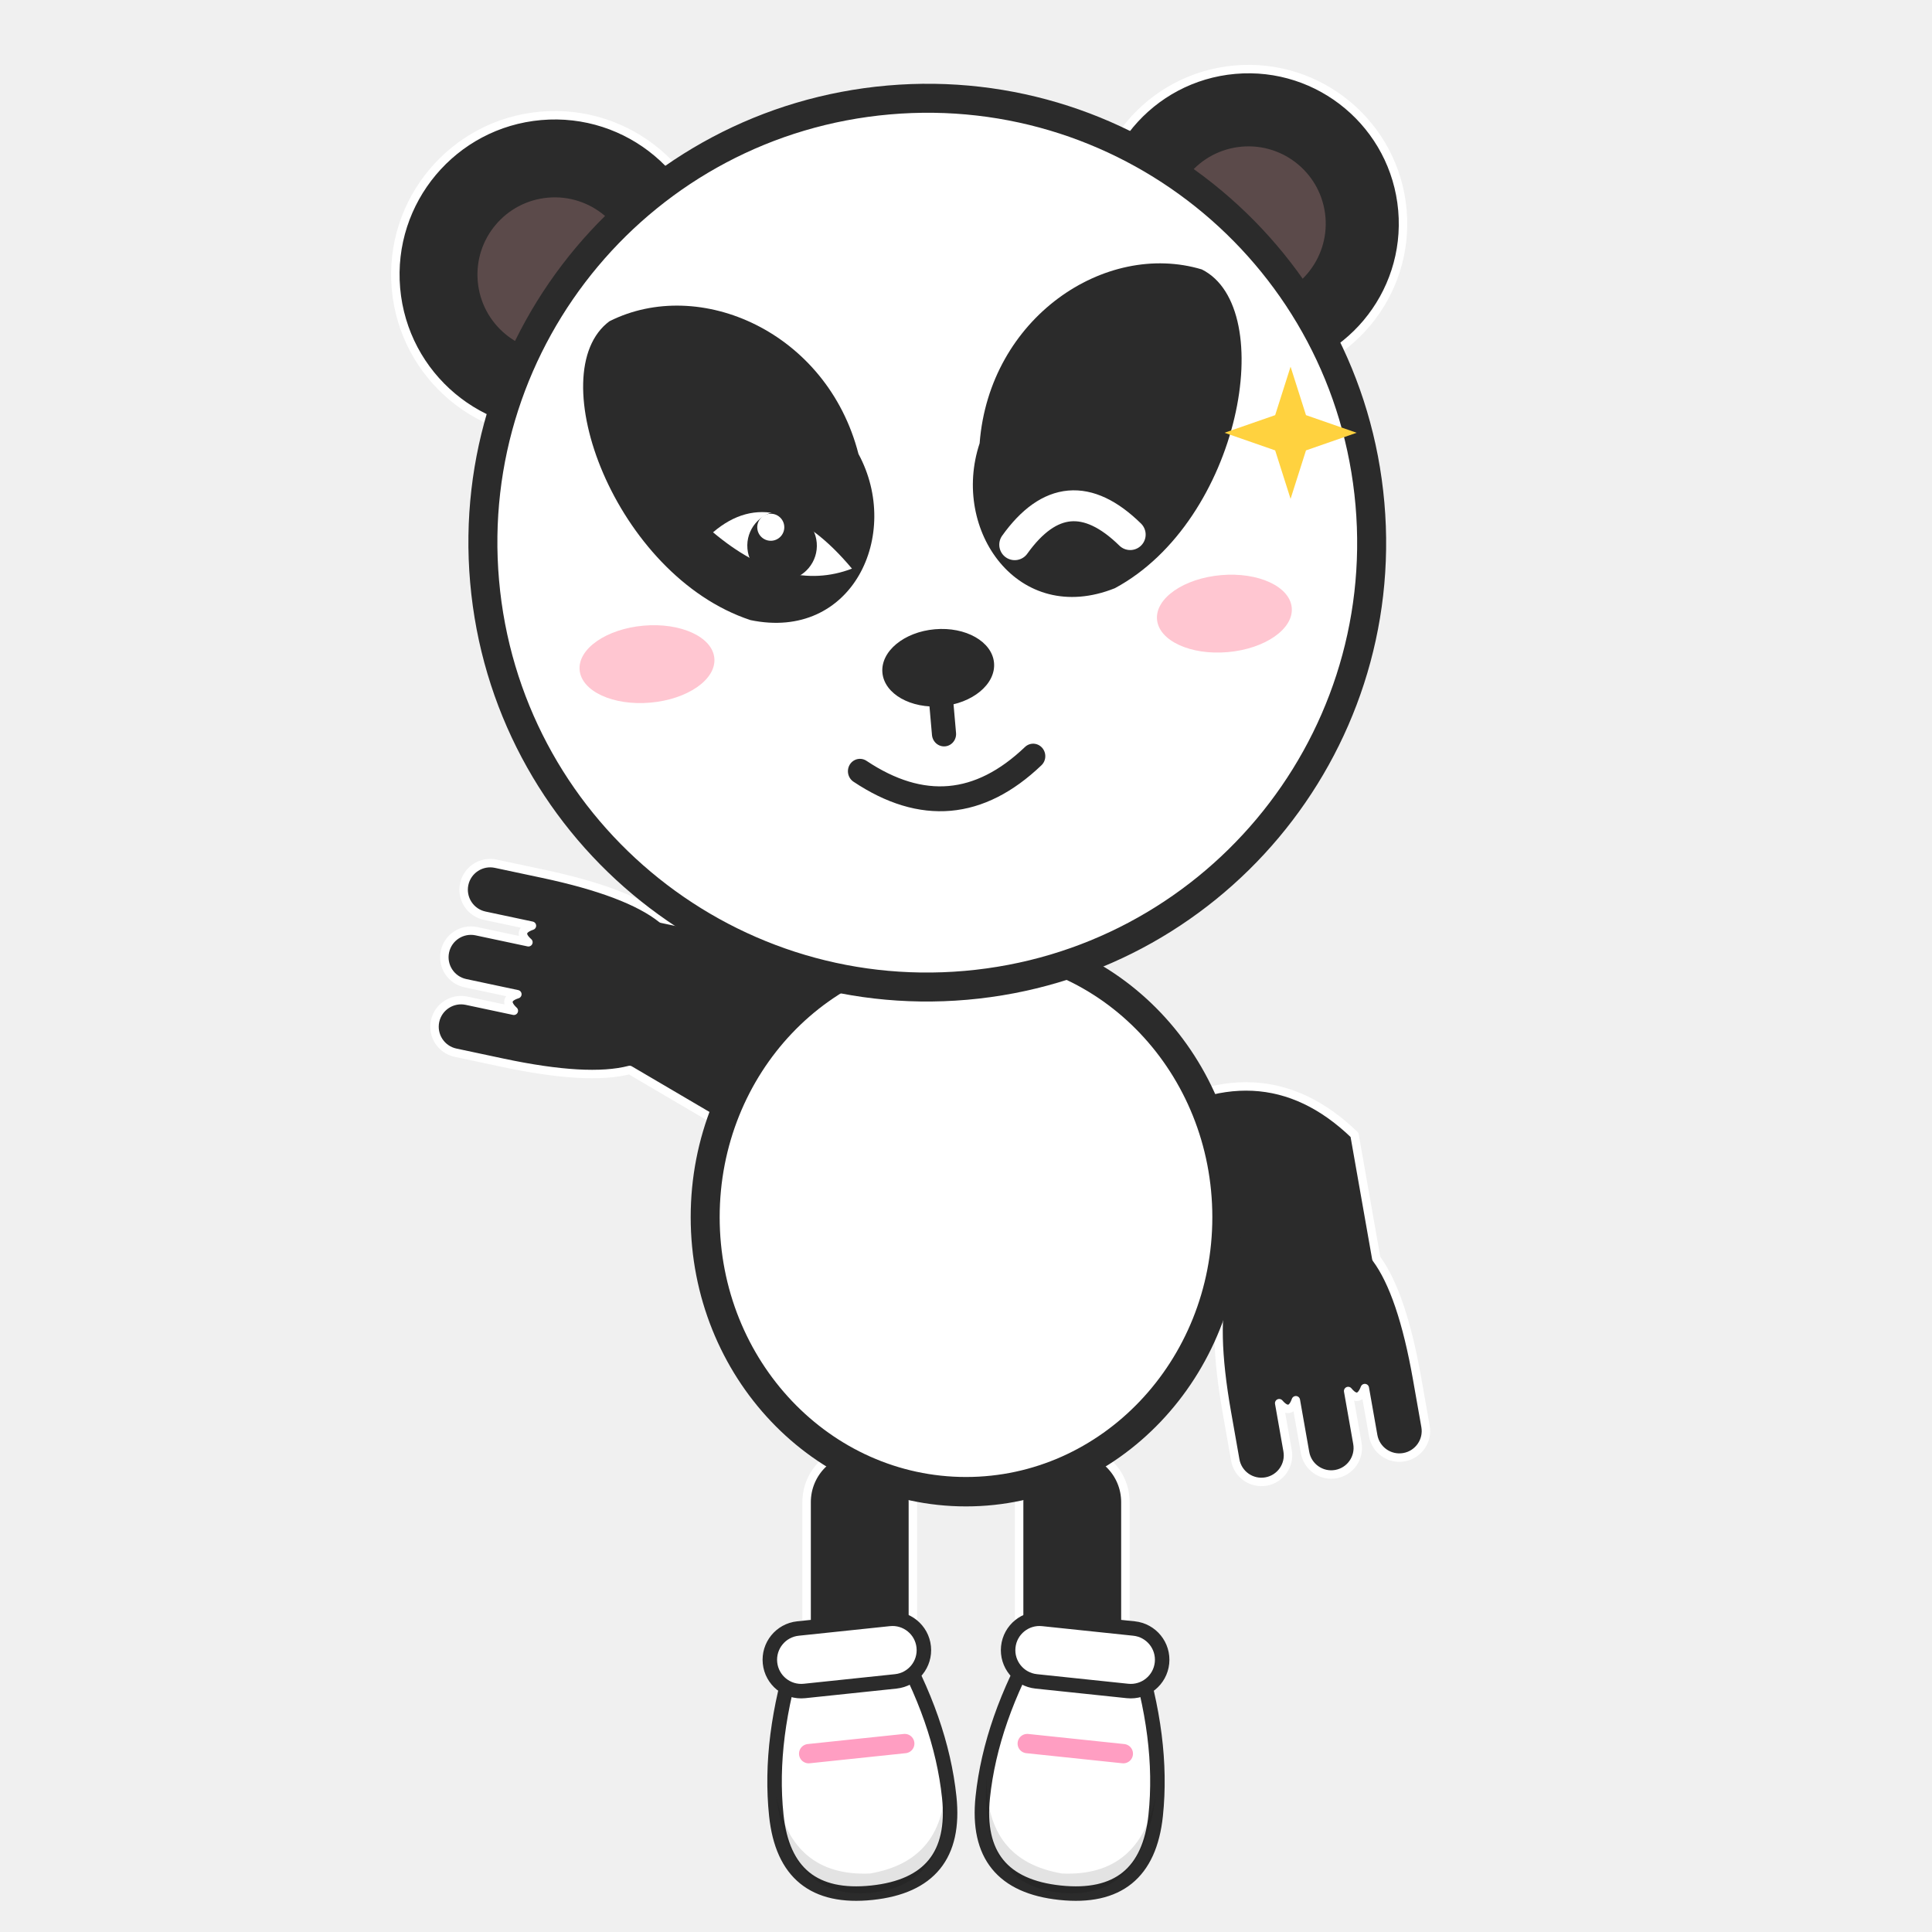
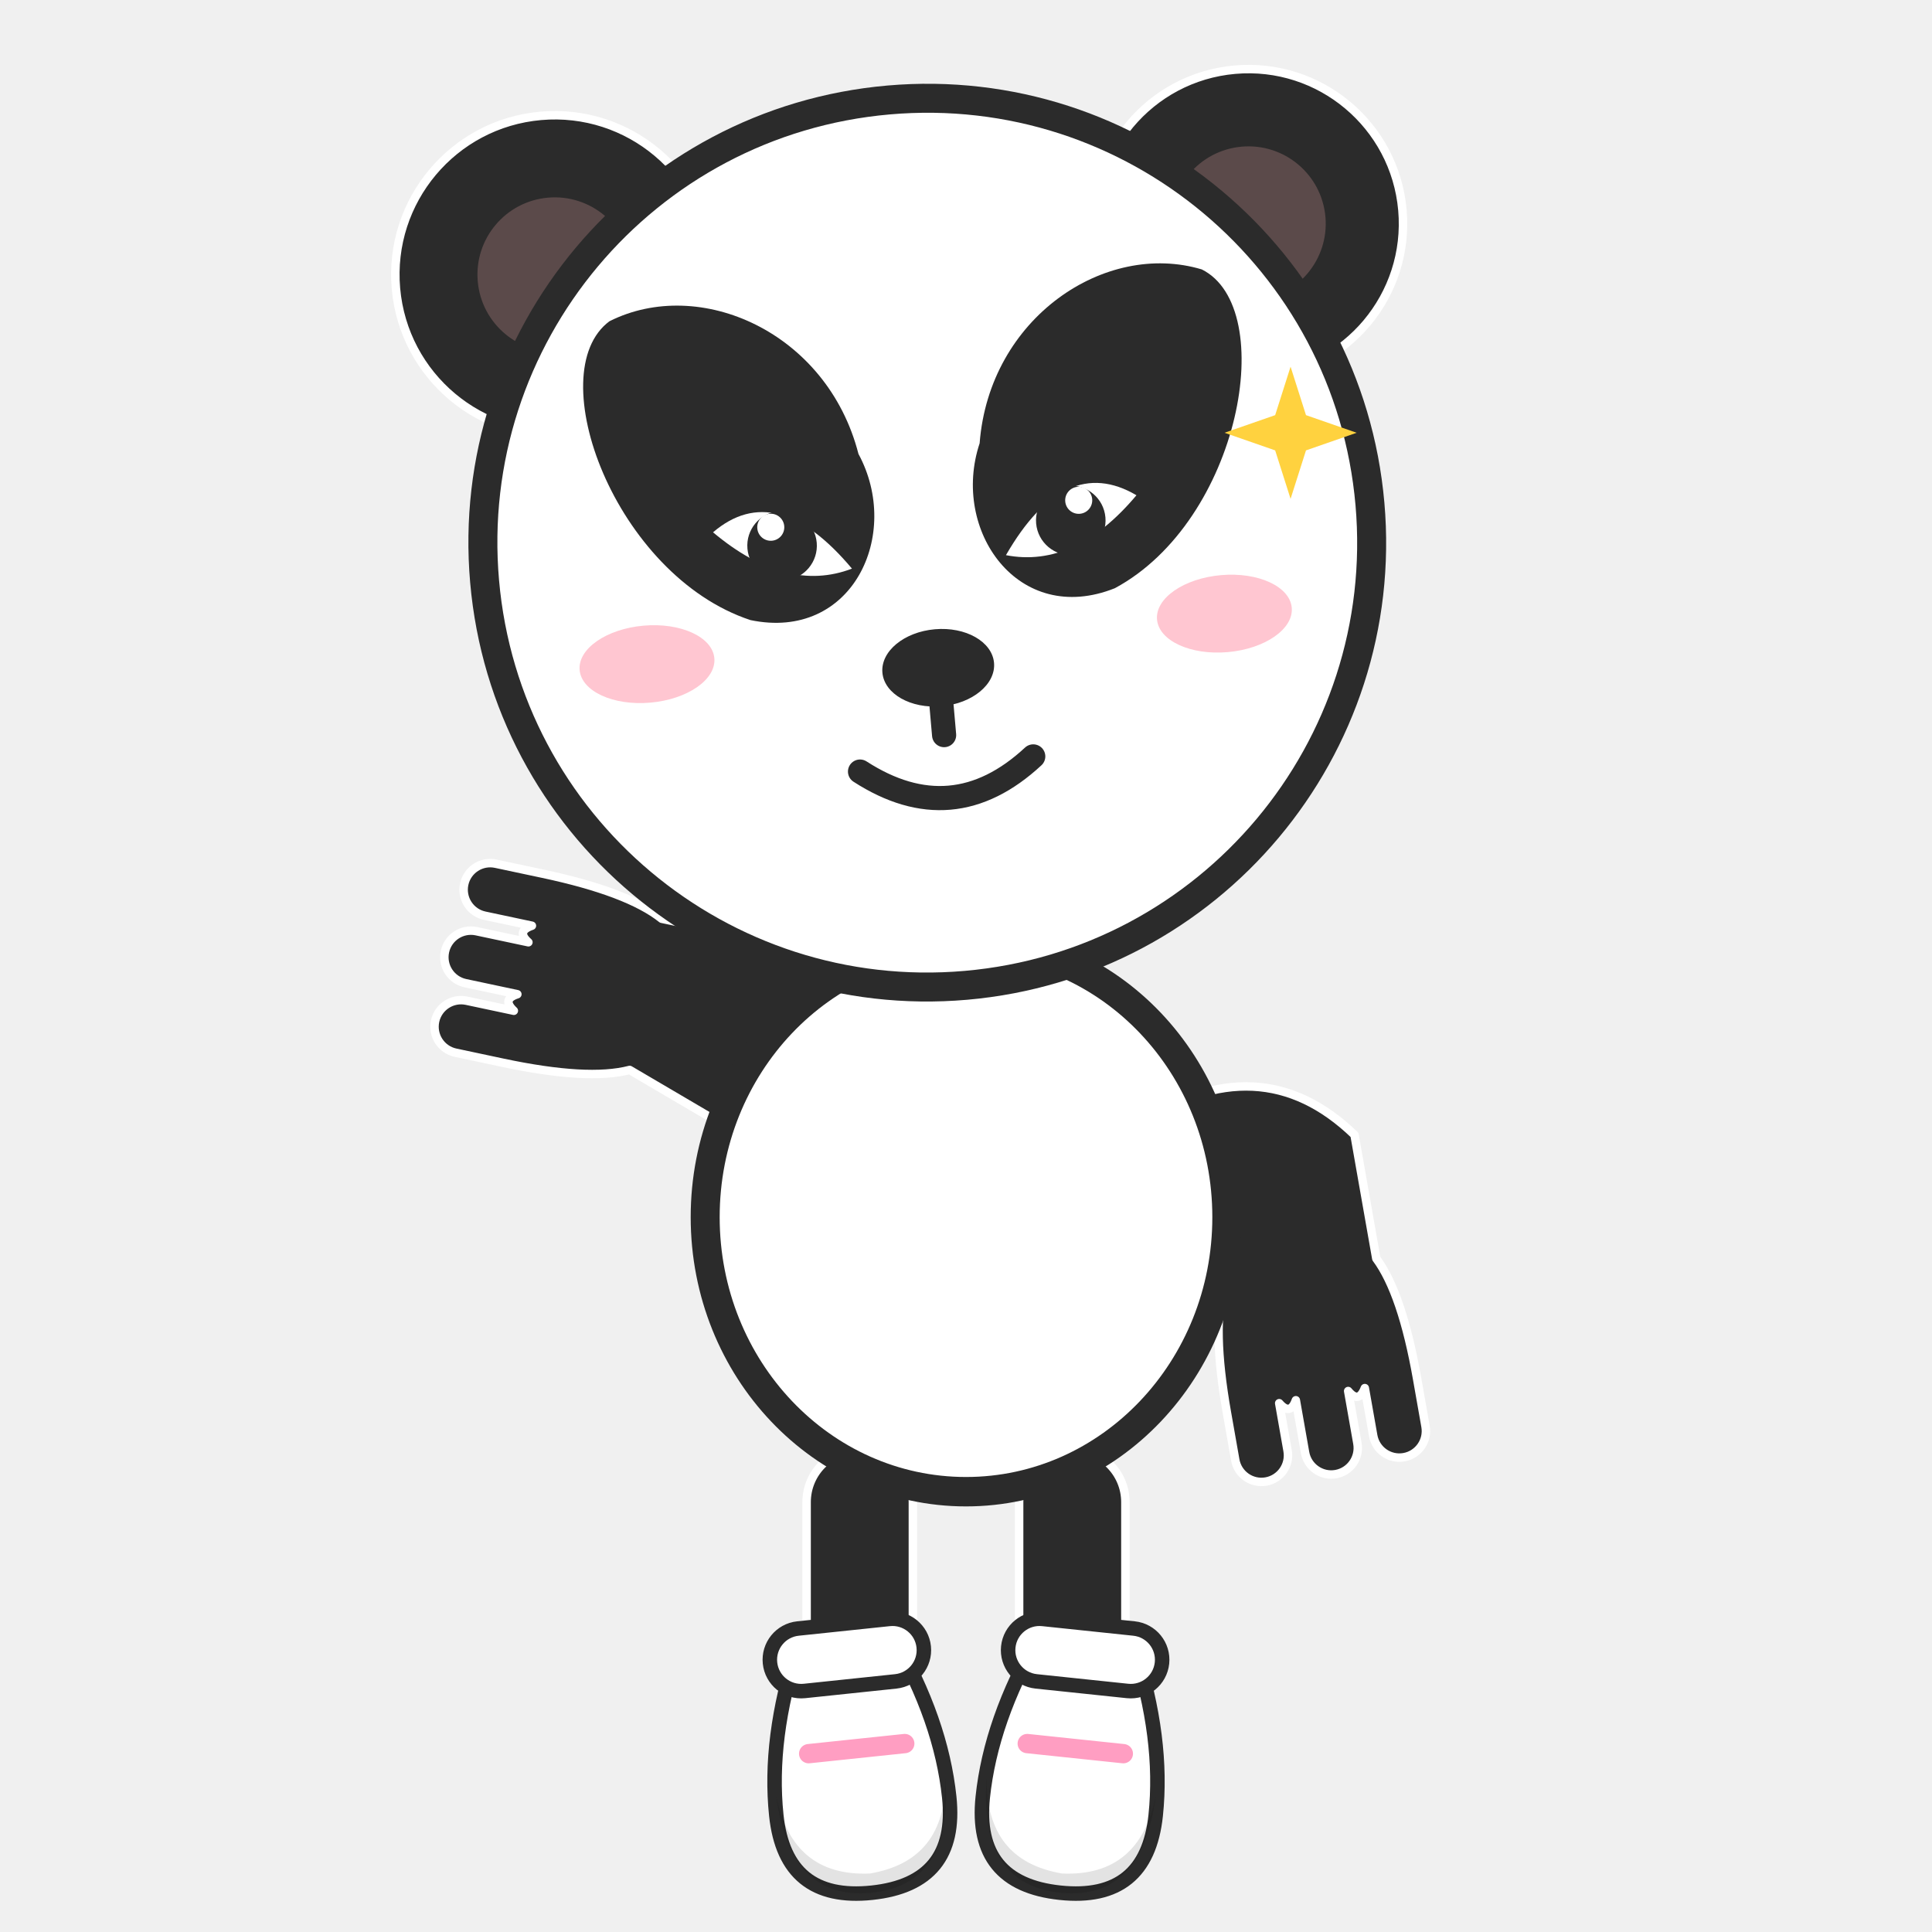
<svg xmlns="http://www.w3.org/2000/svg" viewBox="0 0 200 200" width="200" height="200" role="img" aria-label="Panda guino">
  <defs>
    <g id="foot">
      <path d="M84 170Q80 179 80 187Q80 196 89 196Q98 196 98 187Q98 179 94 170Z" fill="#fff" stroke="#2b2b2b" stroke-width="1.5" />
      <path d="M80.2 185Q80.5 196 89 196Q97.5 196 97.8 185Q97 193.5 89 194Q81 193.5 80.2 185Z" fill="#000" opacity="0.11" />
      <rect x="81" y="168" width="16" height="6.5" rx="3.25" fill="#fff" stroke="#2b2b2b" stroke-width="1.5" />
      <path d="M84 181H94" fill="none" stroke="#ff9ec2" stroke-width="2" stroke-linecap="round" />
    </g>
    <path id="patch" d="M71 29C63 33 67 55 80 62C90 66 97 56 94 47C93 34 81 26 71 29Z" fill="#2b2b2b" />
    <path id="spark" d="M0 -6 L1.4 -1.6 L6 0 L1.4 1.6 L0 6 L-1.4 1.6 L-6 0 L-1.4 -1.6 Z" />
    <path id="arm" d="M82 116Q68 110 60 121L60 134Q58 138 58 147L58 152A2.75 2.75 0 0 0 63.5 152L63.5 147Q64.4 148.5 65.25 147L65.25 152.5A2.75 2.75 0 0 0 70.75 152.5L70.75 147Q71.6 148.5 72.5 147L72.5 152A2.75 2.75 0 0 0 78 152L78 147Q78 138 76 134L82 116Z" />
  </defs>
  <g class="panda" data-emotion="guino" fill="#2b2b2b" stroke-linejoin="round">
    <g class="legs" stroke="#fff" stroke-width="0.875">
      <rect x="83.5" y="150" width="11" height="30" rx="5.5" />
      <rect x="105.5" y="150" width="11" height="30" rx="5.5" />
    </g>
    <use href="#foot" transform="translate(0 0.00) rotate(-6 89 184)" />
    <use href="#foot" transform="translate(0 0.00) matrix(-1 0 0 1 200 0) rotate(-6 89 184)" />
    <g class="arms" stroke="#fff" stroke-width="0.875">
      <g transform="rotate(0.00 80 118) rotate(102 80 118)">
        <use href="#arm" />
      </g>
      <g transform="rotate(-2.00 120 118) matrix(-1 0 0 1 200 0) rotate(8 80 118)">
        <use href="#arm" />
      </g>
    </g>
    <ellipse transform="translate(100 126) scale(1 1.015) translate(-100 -126)" class="body" cx="100" cy="126" rx="27" ry="28" fill="#fff" stroke="#2b2b2b" stroke-width="3" />
    <g class="head" transform="rotate(3.00 100 102) translate(0 0.00) rotate(-8 100 102)">
      <g class="ears" stroke="#fff" stroke-width="0.875">
        <circle cx="64" cy="25" r="16.5" />
        <circle cx="136" cy="26" r="16" />
      </g>
      <circle cx="64" cy="25" r="8" fill="#5b4a4a" />
      <circle cx="136" cy="26" r="8" fill="#5b4a4a" />
      <circle class="skull" cx="100" cy="56" r="46" fill="#fff" stroke="#2b2b2b" stroke-width="3" />
      <g class="patches">
        <use href="#patch" transform="translate(85 50) rotate(-5) translate(-85 -50)" />
        <use href="#patch" transform="matrix(-1 0 0 1 200 0) translate(85 50) rotate(-5) translate(-85 -50)" />
      </g>
      <g transform="translate(0.00 0) translate(100 55) scale(1.000 1.000) translate(-100 -55)" class="eyes">
        <path d="M78 53 Q85 48 92 58 Q85 60 78 53 Z" fill="#fff" />
        <circle cx="85" cy="55" r="3.6" fill="#2b2b2b" />
        <circle cx="84" cy="53" r="1.4" fill="#fff" />
-         <path d="M109 57 Q115 50 121 57" fill="none" stroke="#fff" stroke-width="3.2" stroke-linecap="round" />
+         <path d="M122 53 Q115 48 108 58 Q115 60 122 53 Z" fill="#fff" />
+         <circle cx="115" cy="55" r="3.6" fill="#2b2b2b" />
+         <circle cx="116" cy="53" r="1.4" fill="#fff" />
      </g>
      <ellipse class="nose" cx="100" cy="69" rx="5.8" ry="4" />
-       <g transform="translate(0.00 0) translate(100 80) scale(1 1.030) translate(-100 -80)" class="mouth">
+       <g transform="translate(0.00 0) translate(100 80) scale(1 1.000) translate(-100 -80)" class="mouth">
        <path d="M100 73 V76 M91 79 Q100 86 109 79" fill="none" stroke="#2b2b2b" stroke-width="2.5" stroke-linecap="round" />
      </g>
      <g class="blush" fill="#ffb3c1" opacity="0.75">
        <ellipse cx="70" cy="66" rx="7" ry="4" />
        <ellipse cx="130" cy="66" rx="7" ry="4" />
      </g>
    </g>
    <g transform="translate(0.00 0.00) translate(100 40) scale(1.200) translate(-100 -40)" opacity="1.00" class="extra" fill="#ffd23f">
      <use href="#spark" transform="translate(128 44) scale(0.95)" />
    </g>
  </g>
</svg>
